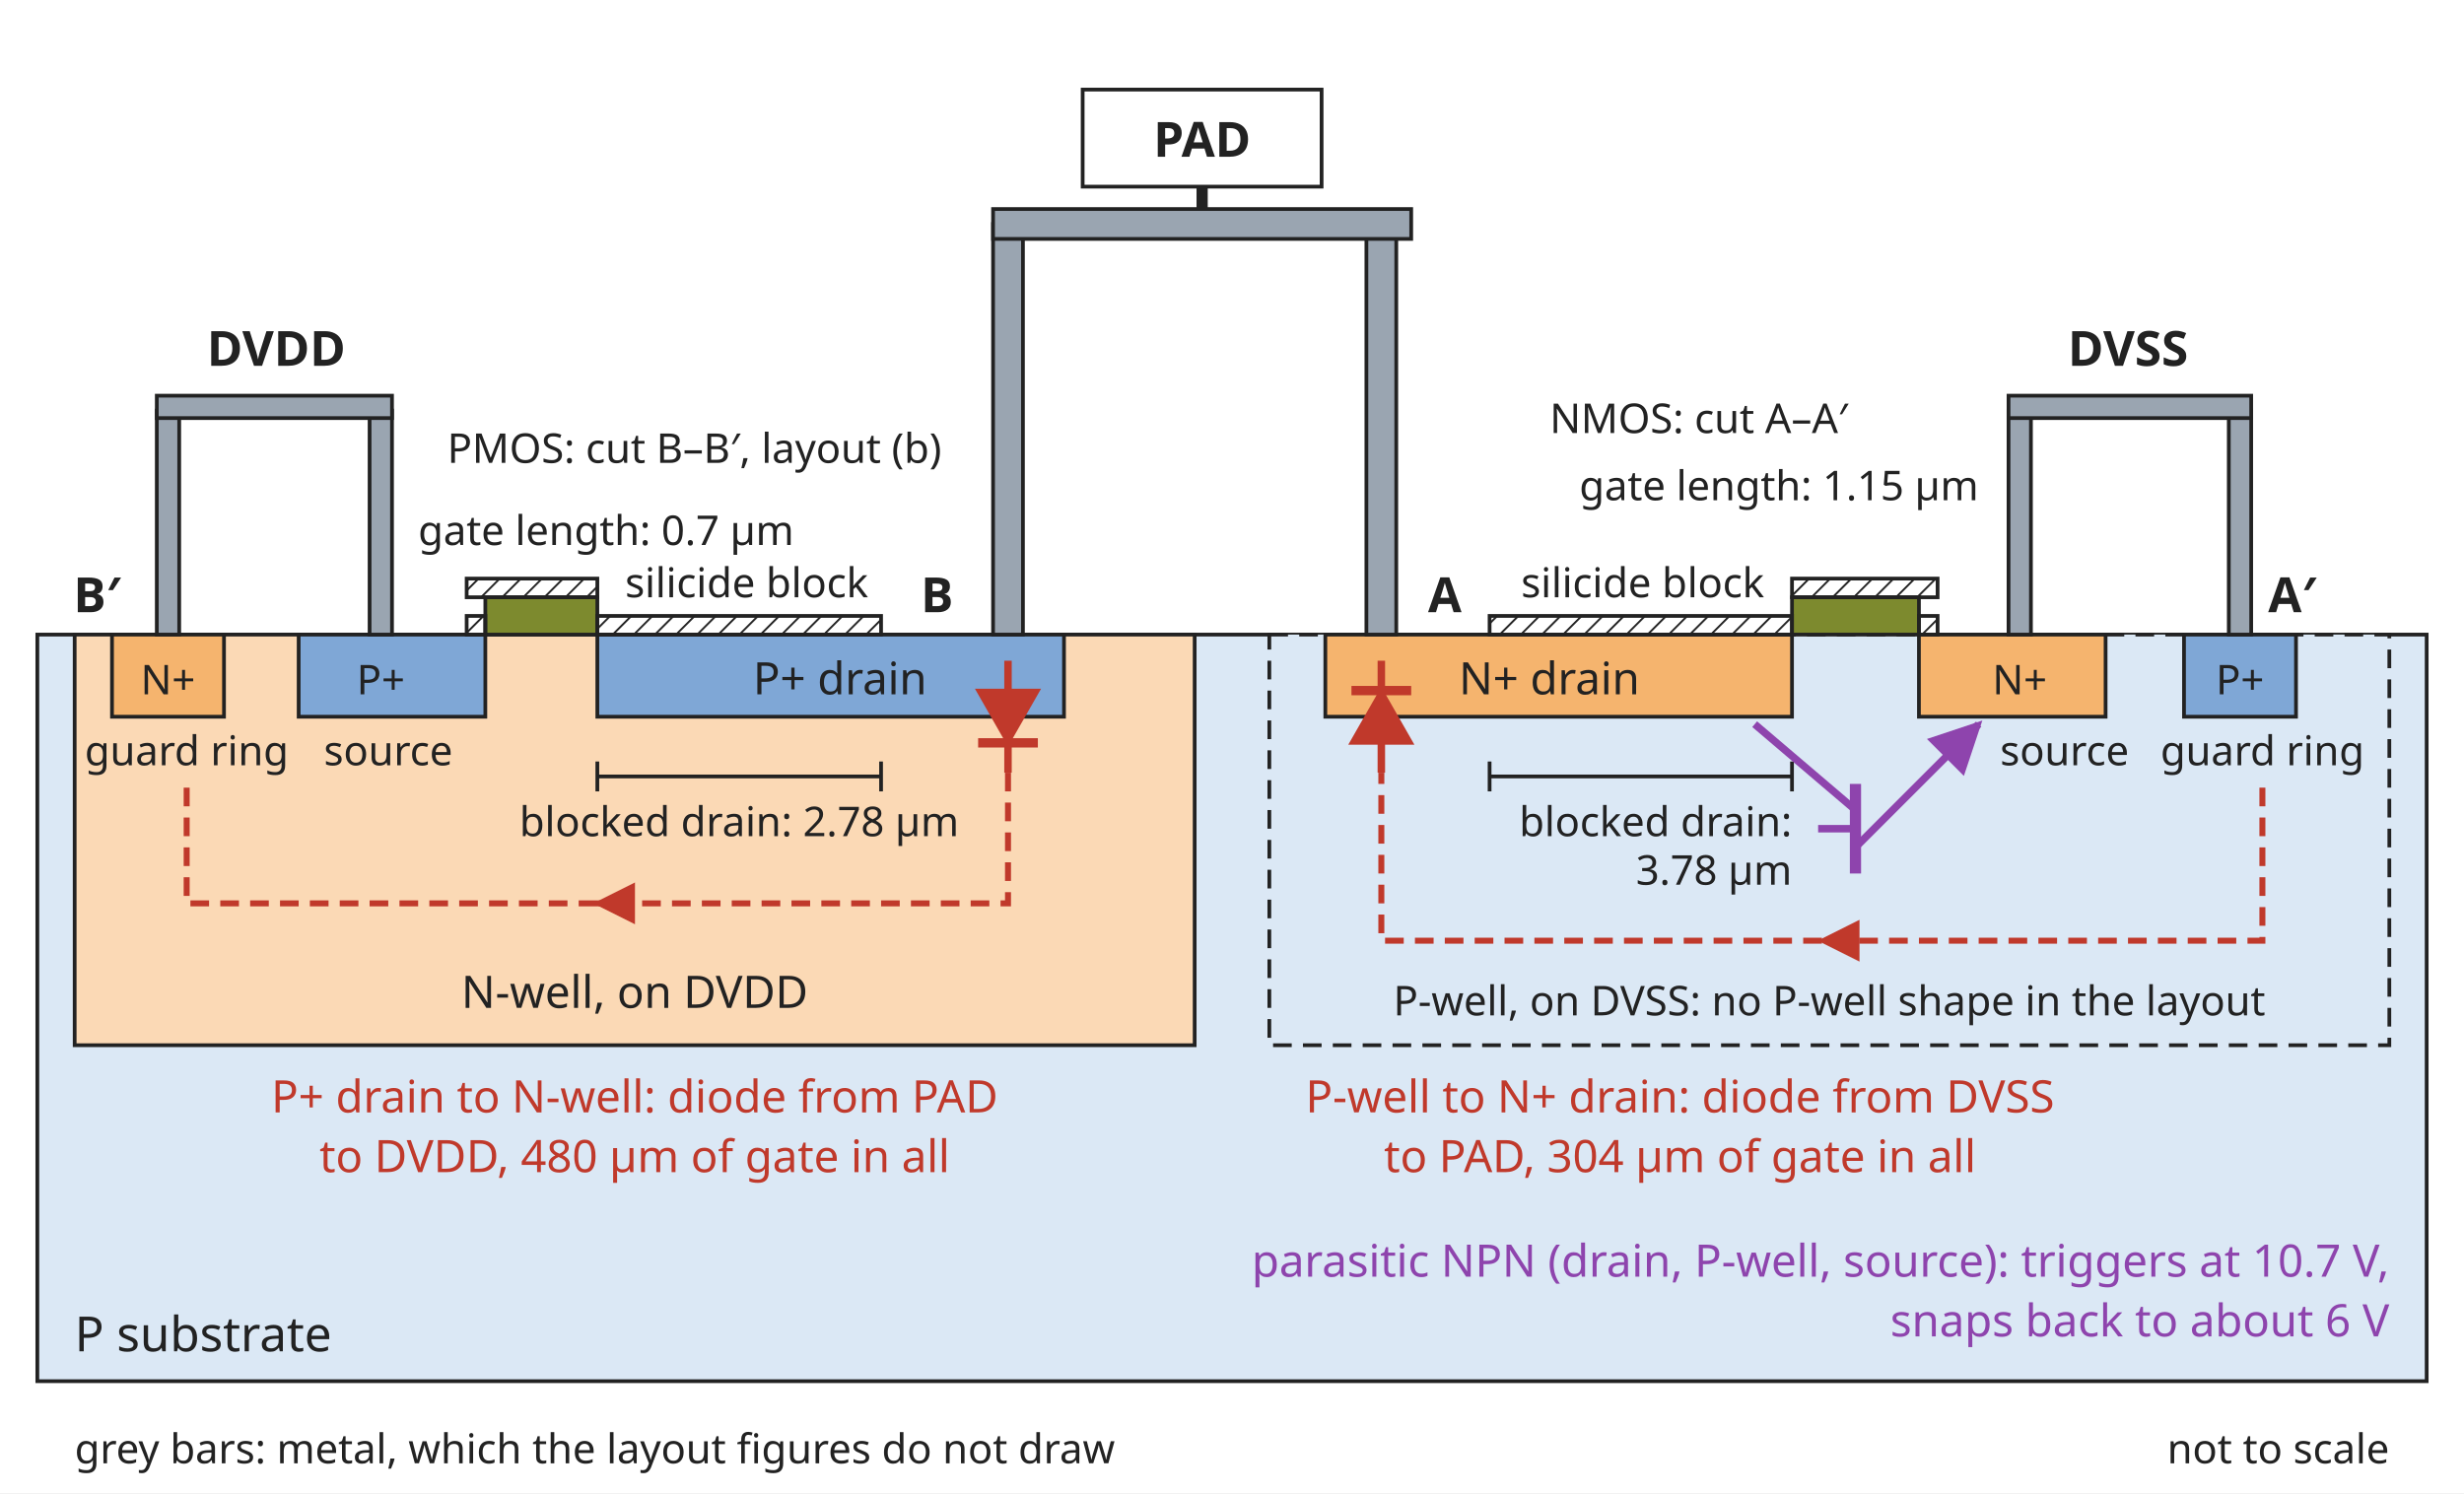
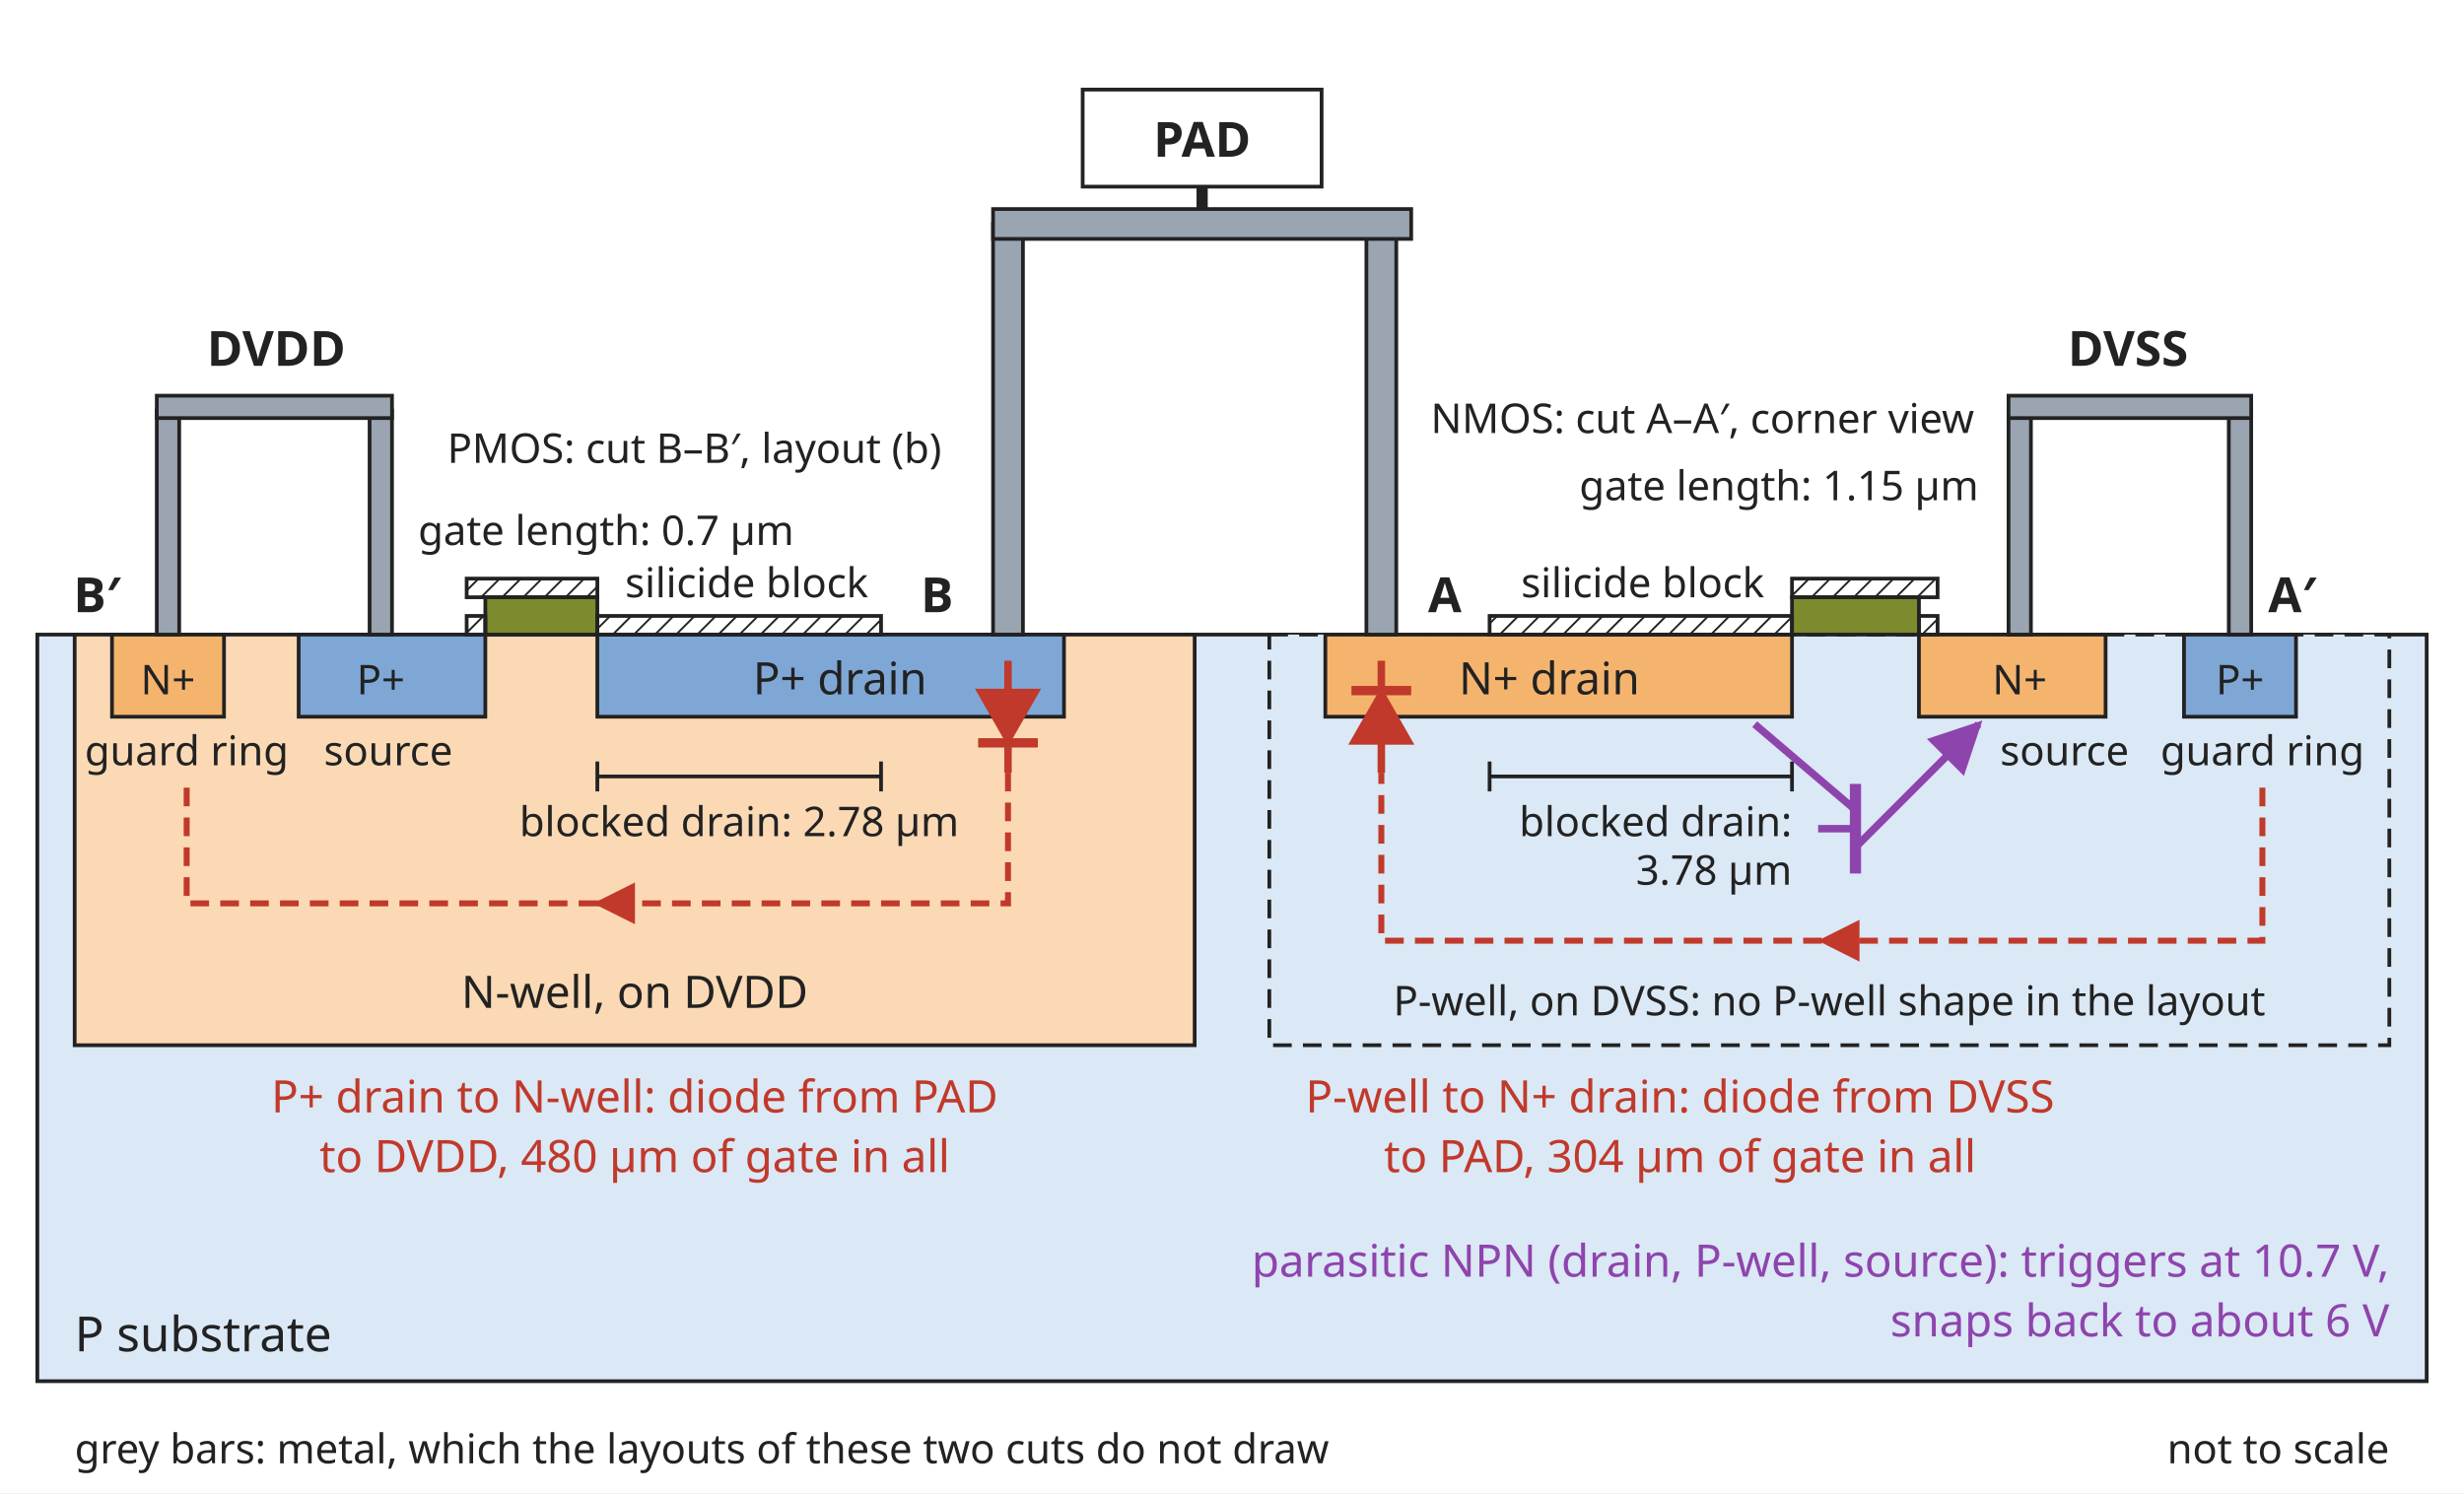
<svg xmlns="http://www.w3.org/2000/svg" width="660" height="400" viewBox="0 0 660 400" font-family="sans-serif">
  <rect width="660" height="400" fill="white" />
  <defs>
    <marker id="arrow" viewBox="0 0 10 10" refX="9" refY="5" markerWidth="7" markerHeight="7" orient="auto-start-reverse">
      <path d="M0,0 L10,5 L0,10 z" fill="#8e44ad" />
    </marker>
    <marker id="arrow-hot" viewBox="0 0 10 10" refX="9" refY="5" markerWidth="7" markerHeight="7" orient="auto-start-reverse">
      <path d="M0,0 L10,5 L0,10 z" fill="#c0392b" />
    </marker>
    <pattern id="hatch" width="4" height="4" patternUnits="userSpaceOnUse" patternTransform="rotate(45)">
      <line x1="0" y1="0" x2="0" y2="4" stroke="#222222" stroke-width="1" />
    </pattern>
  </defs>
  <rect x="10" y="170" width="640" height="200" fill="#dbe8f5" stroke="#222222" />
  <text x="20" y="362" text-anchor="start" font-size="13" fill="#222222" font-weight="normal">P substrate</text>
  <rect x="20" y="170" width="300" height="110" fill="#fbd9b5" stroke="#222222" />
  <text x="170" y="270" text-anchor="middle" font-size="12" fill="#222222" font-weight="normal">N-well, on DVDD</text>
  <rect x="30" y="170" width="30" height="22" fill="#f5b46e" stroke="#222222" />
  <rect x="80" y="170" width="50" height="22" fill="#7fa7d6" stroke="#222222" />
  <rect x="130" y="160" width="30" height="10" fill="#7d8a2e" stroke="#222222" />
  <rect x="160" y="170" width="125" height="22" fill="#7fa7d6" stroke="#222222" />
  <text x="225" y="186" text-anchor="middle" font-size="12" fill="#222222" font-weight="normal">P+ drain</text>
  <line x1="160" y1="208" x2="236" y2="208" stroke="#222222" stroke-width="1" />
  <line x1="160" y1="204" x2="160" y2="212" stroke="#222222" stroke-width="1" />
  <line x1="236" y1="204" x2="236" y2="212" stroke="#222222" stroke-width="1" />
  <text x="198.0" y="224" text-anchor="middle" font-size="11" fill="#222222" font-weight="normal">blocked drain: 2.78 µm</text>
  <text x="200" y="160" text-anchor="middle" font-size="11" fill="#222222" font-weight="normal">silicide block</text>
  <rect x="340" y="170" width="300" height="110" fill="#dbe8f5" stroke="#222222" stroke-dasharray="5,3" />
  <text x="490" y="272" text-anchor="middle" font-size="11" fill="#222222" font-weight="normal">P-well, on DVSS: no P-well shape in the layout</text>
  <rect x="355" y="170" width="125" height="22" fill="#f5b46e" stroke="#222222" />
  <text x="415" y="186" text-anchor="middle" font-size="12" fill="#222222" font-weight="normal">N+ drain</text>
  <rect x="480" y="160" width="34" height="10" fill="#7d8a2e" stroke="#222222" />
  <rect x="514" y="170" width="50" height="22" fill="#f5b46e" stroke="#222222" />
  <rect x="585" y="170" width="30" height="22" fill="#7fa7d6" stroke="#222222" />
  <line x1="399" y1="208" x2="480" y2="208" stroke="#222222" stroke-width="1" />
  <line x1="399" y1="204" x2="399" y2="212" stroke="#222222" stroke-width="1" />
  <line x1="480" y1="204" x2="480" y2="212" stroke="#222222" stroke-width="1" />
  <text x="480" y="224" text-anchor="end" font-size="11" fill="#222222" font-weight="normal">blocked drain:</text>
  <text x="480" y="237" text-anchor="end" font-size="11" fill="#222222" font-weight="normal">3.78 µm</text>
  <text x="440" y="160" text-anchor="middle" font-size="11" fill="#222222" font-weight="normal">silicide block</text>
  <text x="530" y="134" text-anchor="end" font-size="11" fill="#222222" font-weight="normal">gate length: 1.15 µm</text>
  <text x="387" y="164" text-anchor="middle" font-size="13" fill="#222222" font-weight="bold">A</text>
  <text x="614" y="164" text-anchor="middle" font-size="13" fill="#222222" font-weight="bold">A′</text>
-   <text x="455" y="116" text-anchor="middle" font-size="11" fill="#222222" font-weight="normal">NMOS: cut A–A′</text>
+   <text x="456" y="116" text-anchor="middle" font-size="11" fill="#222222" font-weight="normal">NMOS: cut A–A′, corner view</text>
  <text x="45" y="186" text-anchor="middle" font-size="11" fill="#222222" font-weight="normal">N+</text>
  <text x="102" y="186" text-anchor="middle" font-size="11" fill="#222222" font-weight="normal">P+</text>
  <text x="541" y="186" text-anchor="middle" font-size="11" fill="#222222" font-weight="normal">N+</text>
  <text x="600" y="186" text-anchor="middle" font-size="11" fill="#222222" font-weight="normal">P+</text>
  <text x="50" y="205" text-anchor="middle" font-size="11" fill="#222222" font-weight="normal">guard ring</text>
  <text x="104" y="205" text-anchor="middle" font-size="11" fill="#222222" font-weight="normal">source</text>
  <text x="553" y="205" text-anchor="middle" font-size="11" fill="#222222" font-weight="normal">source</text>
  <text x="606" y="205" text-anchor="middle" font-size="11" fill="#222222" font-weight="normal">guard ring</text>
  <rect x="160" y="165" width="76" height="5" fill="url(#hatch)" stroke="#222222" />
  <rect x="399" y="165" width="81" height="5" fill="url(#hatch)" stroke="#222222" />
  <rect x="125" y="155" width="35" height="5" fill="url(#hatch)" stroke="#222222" />
  <rect x="480" y="155" width="39" height="5" fill="url(#hatch)" stroke="#222222" />
  <rect x="125" y="165" width="5" height="5" fill="url(#hatch)" stroke="#222222" />
  <rect x="514" y="165" width="5" height="5" fill="url(#hatch)" stroke="#222222" />
  <text x="640" y="392" text-anchor="end" font-size="11" fill="#222222" font-weight="normal">not to scale</text>
-   <text x="20" y="392" text-anchor="start" font-size="11" fill="#222222" font-weight="normal">grey bars: metal, which the layout figures do not draw</text>
+   <text x="20" y="392" text-anchor="start" font-size="11" fill="#222222" font-weight="normal">grey bars: metal, which the layouts of these two cuts do not draw</text>
  <rect x="266" y="60" width="8" height="110" fill="#9aa5b1" stroke="#222222" />
  <rect x="366" y="60" width="8" height="110" fill="#9aa5b1" stroke="#222222" />
  <rect x="266" y="56" width="112" height="8" fill="#9aa5b1" stroke="#222222" />
  <rect x="290" y="24" width="64" height="26" fill="#ffffff" stroke="#222222" />
  <text x="322" y="42" text-anchor="middle" font-size="13" fill="#222222" font-weight="bold">PAD</text>
  <line x1="322" y1="50" x2="322" y2="56" stroke="#222222" stroke-width="3" />
  <rect x="42" y="110" width="6" height="60" fill="#9aa5b1" stroke="#222222" />
  <rect x="99" y="110" width="6" height="60" fill="#9aa5b1" stroke="#222222" />
  <rect x="42" y="106" width="63" height="6" fill="#9aa5b1" stroke="#222222" />
  <text x="74" y="98" text-anchor="middle" font-size="13" fill="#222222" font-weight="bold">DVDD</text>
  <rect x="538" y="110" width="6" height="60" fill="#9aa5b1" stroke="#222222" />
  <rect x="597" y="110" width="6" height="60" fill="#9aa5b1" stroke="#222222" />
  <rect x="538" y="106" width="65" height="6" fill="#9aa5b1" stroke="#222222" />
  <text x="570" y="98" text-anchor="middle" font-size="13" fill="#222222" font-weight="bold">DVSS</text>
  <text x="112" y="146" text-anchor="start" font-size="11" fill="#222222" font-weight="normal">gate length: 0.7 µm</text>
  <text x="186" y="124" text-anchor="middle" font-size="11" fill="#222222" font-weight="normal">PMOS: cut B–B′, layout (b)</text>
  <text x="251" y="164" text-anchor="middle" font-size="13" fill="#222222" font-weight="bold">B</text>
  <text x="26" y="164" text-anchor="middle" font-size="13" fill="#222222" font-weight="bold">B′</text>
  <line x1="270" y1="177" x2="270" y2="207" stroke="#c0392b" stroke-width="2" />
  <polygon points="262,185 278,185 270,199" fill="#c0392b" stroke="#c0392b" />
  <line x1="262" y1="199" x2="278" y2="199" stroke="#c0392b" stroke-width="2.5" />
  <text x="170" y="298" text-anchor="middle" font-size="12" fill="#c0392b" font-weight="normal">P+ drain to N-well: diode from PAD</text>
  <text x="170" y="314" text-anchor="middle" font-size="12" fill="#c0392b" font-weight="normal">to DVDD, 480 µm of gate in all</text>
  <line x1="370" y1="177" x2="370" y2="207" stroke="#c0392b" stroke-width="2" />
  <polygon points="362,199 378,199 370,185" fill="#c0392b" stroke="#c0392b" />
  <line x1="362" y1="185" x2="378" y2="185" stroke="#c0392b" stroke-width="2.5" />
  <polyline points="270,207 270,242 160,242" fill="none" stroke="#c0392b" stroke-width="1.6" stroke-dasharray="5,3" marker-end="url(#arrow-hot)" />
  <polyline points="160,242 50,242 50,211" fill="none" stroke="#c0392b" stroke-width="1.6" stroke-dasharray="5,3" />
  <polyline points="606,211 606,252 488,252" fill="none" stroke="#c0392b" stroke-width="1.6" stroke-dasharray="5,3" marker-end="url(#arrow-hot)" />
  <polyline points="488,252 370,252 370,207" fill="none" stroke="#c0392b" stroke-width="1.6" stroke-dasharray="5,3" />
  <text x="450" y="298" text-anchor="middle" font-size="12" fill="#c0392b" font-weight="normal">P-well to N+ drain: diode from DVSS</text>
  <text x="450" y="314" text-anchor="middle" font-size="12" fill="#c0392b" font-weight="normal">to PAD, 304 µm of gate in all</text>
  <line x1="497" y1="210" x2="497" y2="234" stroke="#8e44ad" stroke-width="3" />
  <line x1="497" y1="217" x2="470" y2="194" stroke="#8e44ad" stroke-width="2" />
  <line x1="497" y1="227" x2="530" y2="194" stroke="#8e44ad" stroke-width="2" marker-end="url(#arrow)" />
  <line x1="497" y1="222" x2="487" y2="222" stroke="#8e44ad" stroke-width="2" />
  <text x="640" y="342" text-anchor="end" font-size="12" fill="#8e44ad" font-weight="normal">parasitic NPN (drain, P-well, source): triggers at 10.7 V,</text>
  <text x="640" y="358" text-anchor="end" font-size="12" fill="#8e44ad" font-weight="normal">snaps back to about 6 V</text>
</svg>
